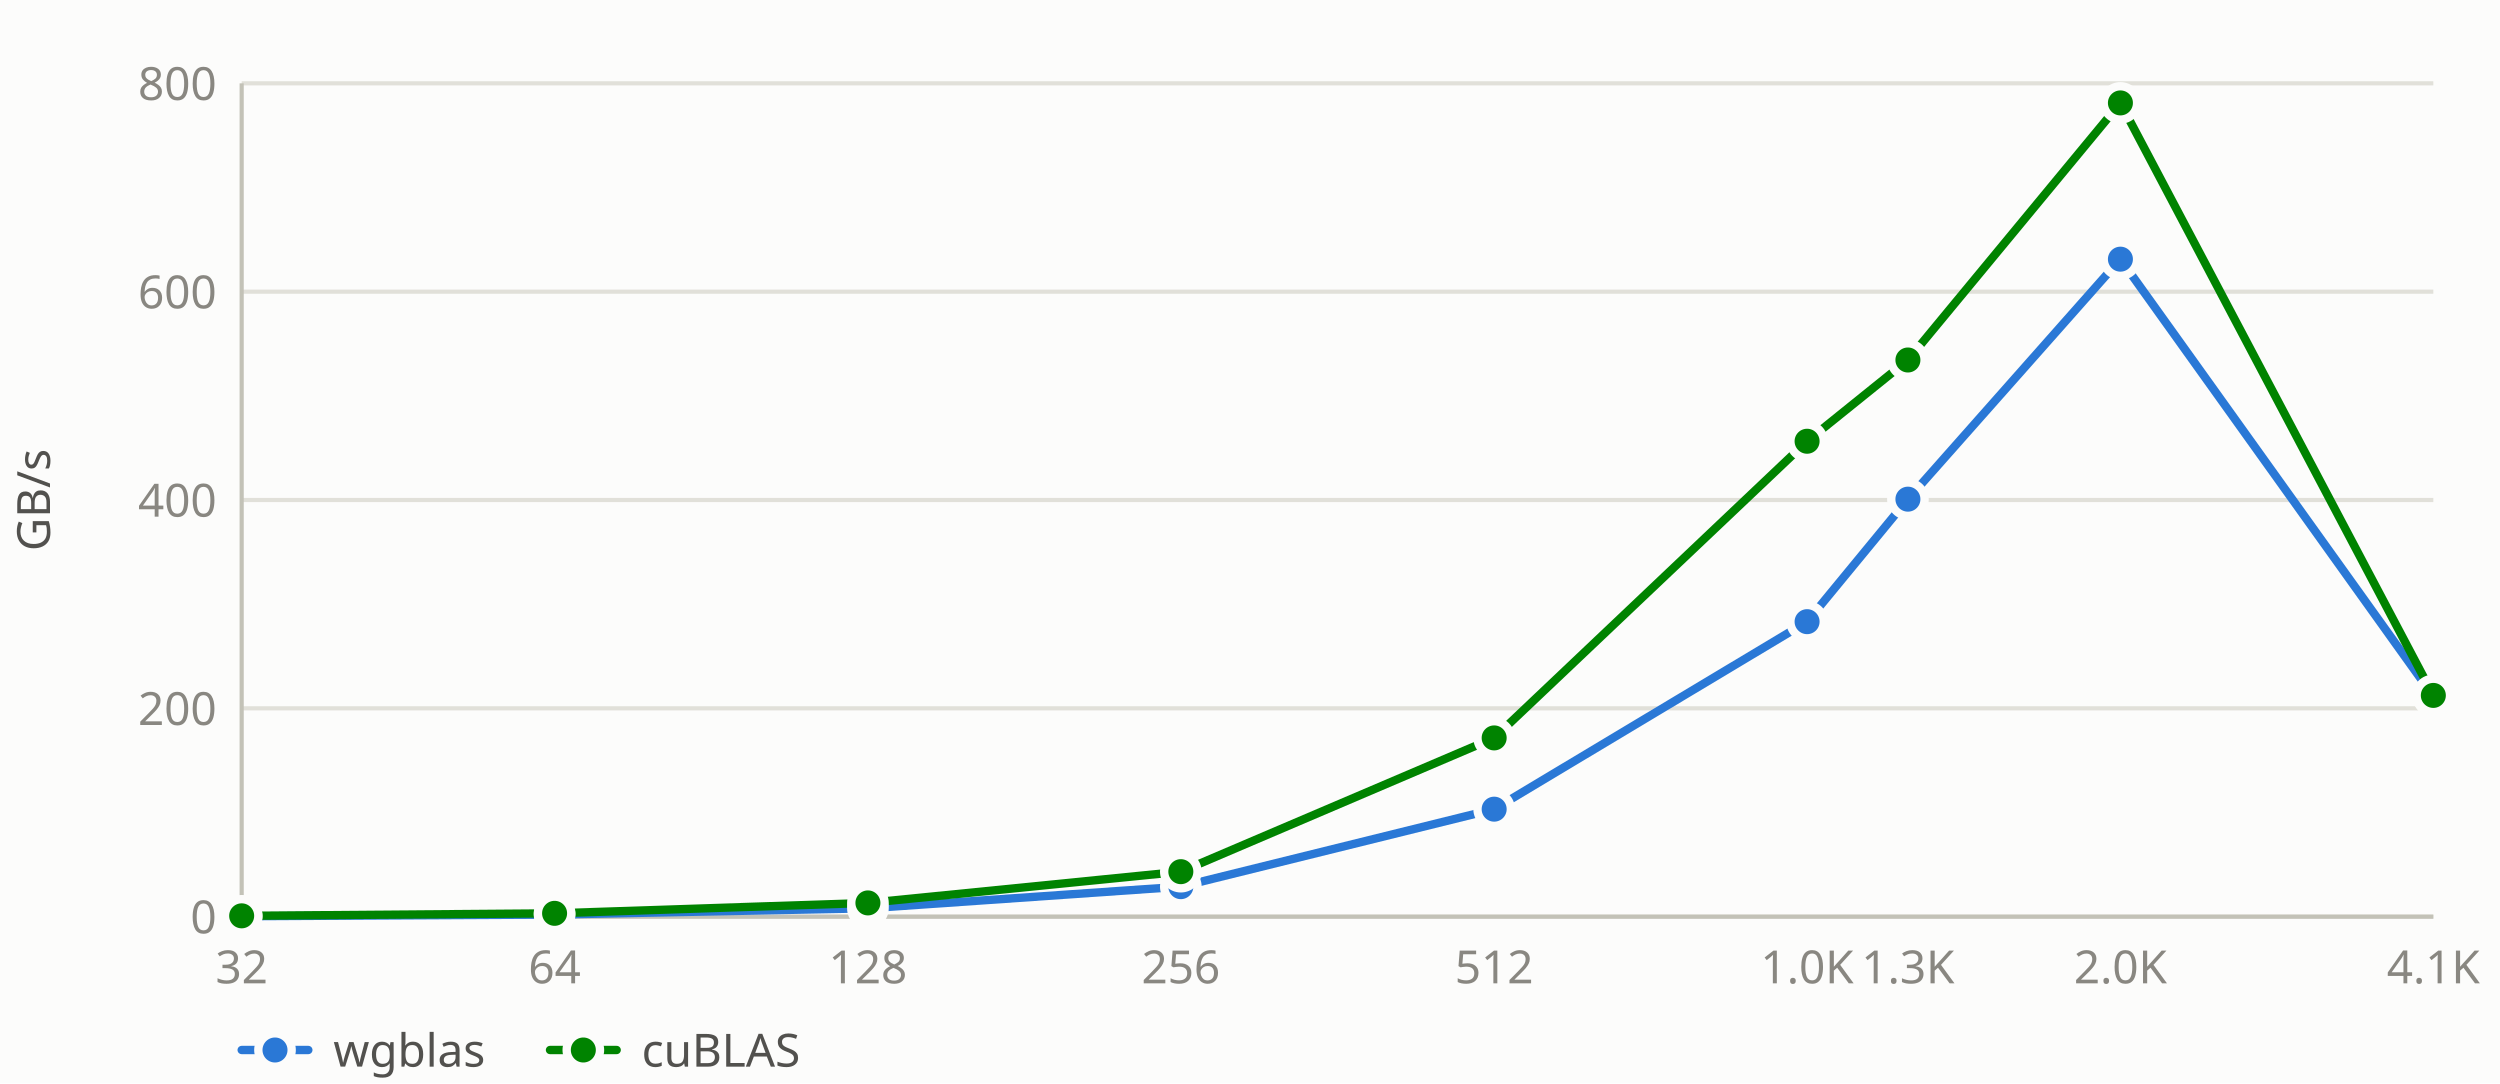
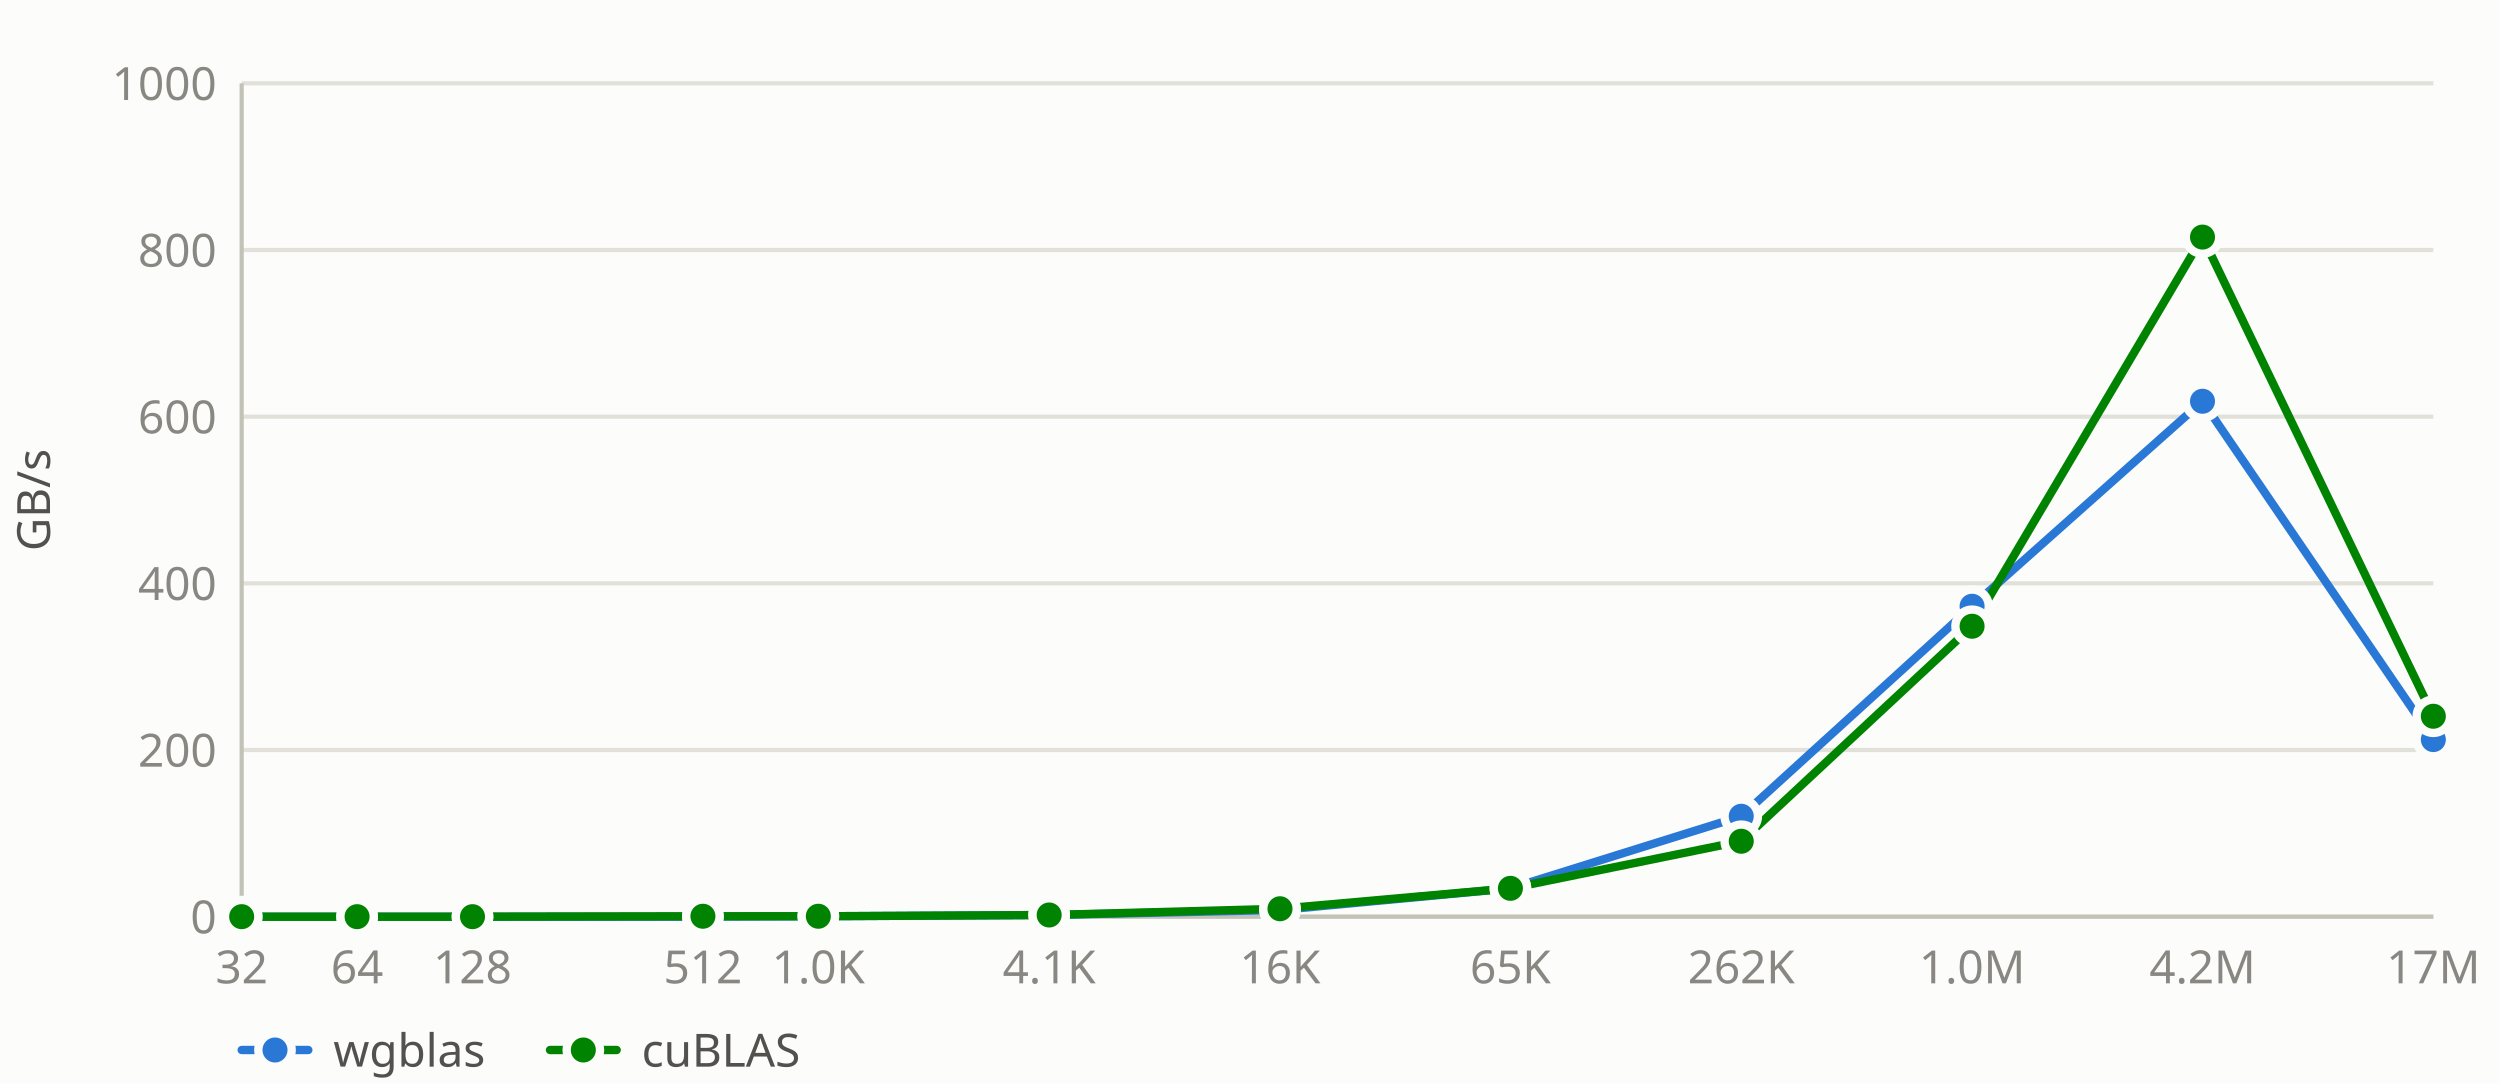
- <svg xmlns="http://www.w3.org/2000/svg" id="bc-sgemv-default-nvidia_geforce_rtx_4060_laptop_gpu-gbs" viewBox="0 0 600 260" width="600" height="260" role="img" aria-label="GB/s vs n">
-   <style>#bc-sgemv-default-nvidia_geforce_rtx_4060_laptop_gpu-gbs .bg{fill:#fcfcfb}#bc-sgemv-default-nvidia_geforce_rtx_4060_laptop_gpu-gbs .gr{stroke:#e1e0d9;stroke-width:1;fill:none}#bc-sgemv-default-nvidia_geforce_rtx_4060_laptop_gpu-gbs .ax{stroke:#c3c2b7;stroke-width:1;fill:none}#bc-sgemv-default-nvidia_geforce_rtx_4060_laptop_gpu-gbs .at{fill:#898781;font:11px/1 system-ui,sans-serif}#bc-sgemv-default-nvidia_geforce_rtx_4060_laptop_gpu-gbs .lt{fill:#52514e;font:11px/1 system-ui,sans-serif}#bc-sgemv-default-nvidia_geforce_rtx_4060_laptop_gpu-gbs .ln1{stroke:#2a78d6;fill:none;stroke-width:2;stroke-linejoin:round;stroke-linecap:round}#bc-sgemv-default-nvidia_geforce_rtx_4060_laptop_gpu-gbs .mk1{fill:#2a78d6;stroke:#fcfcfb;stroke-width:2}#bc-sgemv-default-nvidia_geforce_rtx_4060_laptop_gpu-gbs .ln2{stroke:#008300;fill:none;stroke-width:2;stroke-linejoin:round;stroke-linecap:round}#bc-sgemv-default-nvidia_geforce_rtx_4060_laptop_gpu-gbs .mk2{fill:#008300;stroke:#fcfcfb;stroke-width:2}@media(prefers-color-scheme:dark){#bc-sgemv-default-nvidia_geforce_rtx_4060_laptop_gpu-gbs .bg{fill:#1a1a19}#bc-sgemv-default-nvidia_geforce_rtx_4060_laptop_gpu-gbs .gr{stroke:#2c2c2a}#bc-sgemv-default-nvidia_geforce_rtx_4060_laptop_gpu-gbs .ax{stroke:#383835}#bc-sgemv-default-nvidia_geforce_rtx_4060_laptop_gpu-gbs .at{fill:#898781}#bc-sgemv-default-nvidia_geforce_rtx_4060_laptop_gpu-gbs .lt{fill:#c3c2b7}#bc-sgemv-default-nvidia_geforce_rtx_4060_laptop_gpu-gbs .ln1{stroke:#3987e5}#bc-sgemv-default-nvidia_geforce_rtx_4060_laptop_gpu-gbs .mk1{fill:#3987e5;stroke:#1a1a19}#bc-sgemv-default-nvidia_geforce_rtx_4060_laptop_gpu-gbs .ln2{stroke:#008300}#bc-sgemv-default-nvidia_geforce_rtx_4060_laptop_gpu-gbs .mk2{fill:#008300;stroke:#1a1a19}}:root[data-theme=dark] #bc-sgemv-default-nvidia_geforce_rtx_4060_laptop_gpu-gbs .bg{fill:#1a1a19}:root[data-theme=dark] #bc-sgemv-default-nvidia_geforce_rtx_4060_laptop_gpu-gbs .gr{stroke:#2c2c2a}:root[data-theme=dark] #bc-sgemv-default-nvidia_geforce_rtx_4060_laptop_gpu-gbs .ax{stroke:#383835}:root[data-theme=dark] #bc-sgemv-default-nvidia_geforce_rtx_4060_laptop_gpu-gbs .lt{fill:#c3c2b7}:root[data-theme=dark] #bc-sgemv-default-nvidia_geforce_rtx_4060_laptop_gpu-gbs .ln1{stroke:#3987e5}:root[data-theme=dark] #bc-sgemv-default-nvidia_geforce_rtx_4060_laptop_gpu-gbs .mk1{fill:#3987e5;stroke:#1a1a19}:root[data-theme=dark] #bc-sgemv-default-nvidia_geforce_rtx_4060_laptop_gpu-gbs .mk2{stroke:#1a1a19}</style>
+ <svg xmlns="http://www.w3.org/2000/svg" id="bc-sdot-default-nvidia_geforce_rtx_4060_laptop_gpu-gbs" viewBox="0 0 600 260" width="600" height="260" role="img" aria-label="GB/s vs n">
+   <style>#bc-sdot-default-nvidia_geforce_rtx_4060_laptop_gpu-gbs .bg{fill:#fcfcfb}#bc-sdot-default-nvidia_geforce_rtx_4060_laptop_gpu-gbs .gr{stroke:#e1e0d9;stroke-width:1;fill:none}#bc-sdot-default-nvidia_geforce_rtx_4060_laptop_gpu-gbs .ax{stroke:#c3c2b7;stroke-width:1;fill:none}#bc-sdot-default-nvidia_geforce_rtx_4060_laptop_gpu-gbs .at{fill:#898781;font:11px/1 system-ui,sans-serif}#bc-sdot-default-nvidia_geforce_rtx_4060_laptop_gpu-gbs .lt{fill:#52514e;font:11px/1 system-ui,sans-serif}#bc-sdot-default-nvidia_geforce_rtx_4060_laptop_gpu-gbs .ln1{stroke:#2a78d6;fill:none;stroke-width:2;stroke-linejoin:round;stroke-linecap:round}#bc-sdot-default-nvidia_geforce_rtx_4060_laptop_gpu-gbs .mk1{fill:#2a78d6;stroke:#fcfcfb;stroke-width:2}#bc-sdot-default-nvidia_geforce_rtx_4060_laptop_gpu-gbs .ln2{stroke:#008300;fill:none;stroke-width:2;stroke-linejoin:round;stroke-linecap:round}#bc-sdot-default-nvidia_geforce_rtx_4060_laptop_gpu-gbs .mk2{fill:#008300;stroke:#fcfcfb;stroke-width:2}@media(prefers-color-scheme:dark){#bc-sdot-default-nvidia_geforce_rtx_4060_laptop_gpu-gbs .bg{fill:#1a1a19}#bc-sdot-default-nvidia_geforce_rtx_4060_laptop_gpu-gbs .gr{stroke:#2c2c2a}#bc-sdot-default-nvidia_geforce_rtx_4060_laptop_gpu-gbs .ax{stroke:#383835}#bc-sdot-default-nvidia_geforce_rtx_4060_laptop_gpu-gbs .at{fill:#898781}#bc-sdot-default-nvidia_geforce_rtx_4060_laptop_gpu-gbs .lt{fill:#c3c2b7}#bc-sdot-default-nvidia_geforce_rtx_4060_laptop_gpu-gbs .ln1{stroke:#3987e5}#bc-sdot-default-nvidia_geforce_rtx_4060_laptop_gpu-gbs .mk1{fill:#3987e5;stroke:#1a1a19}#bc-sdot-default-nvidia_geforce_rtx_4060_laptop_gpu-gbs .ln2{stroke:#008300}#bc-sdot-default-nvidia_geforce_rtx_4060_laptop_gpu-gbs .mk2{fill:#008300;stroke:#1a1a19}}:root[data-theme=dark] #bc-sdot-default-nvidia_geforce_rtx_4060_laptop_gpu-gbs .bg{fill:#1a1a19}:root[data-theme=dark] #bc-sdot-default-nvidia_geforce_rtx_4060_laptop_gpu-gbs .gr{stroke:#2c2c2a}:root[data-theme=dark] #bc-sdot-default-nvidia_geforce_rtx_4060_laptop_gpu-gbs .ax{stroke:#383835}:root[data-theme=dark] #bc-sdot-default-nvidia_geforce_rtx_4060_laptop_gpu-gbs .lt{fill:#c3c2b7}:root[data-theme=dark] #bc-sdot-default-nvidia_geforce_rtx_4060_laptop_gpu-gbs .ln1{stroke:#3987e5}:root[data-theme=dark] #bc-sdot-default-nvidia_geforce_rtx_4060_laptop_gpu-gbs .mk1{fill:#3987e5;stroke:#1a1a19}:root[data-theme=dark] #bc-sdot-default-nvidia_geforce_rtx_4060_laptop_gpu-gbs .mk2{stroke:#1a1a19}</style>
  <rect class="bg" width="600" height="260" />
  <line class="gr" x1="58" y1="220.0" x2="584" y2="220.0" />
-   <line class="gr" x1="58" y1="170.0" x2="584" y2="170.0" />
-   <line class="gr" x1="58" y1="120.0" x2="584" y2="120.0" />
-   <line class="gr" x1="58" y1="70.0" x2="584" y2="70.0" />
+   <line class="gr" x1="58" y1="180.0" x2="584" y2="180.0" />
+   <line class="gr" x1="58" y1="140.0" x2="584" y2="140.0" />
+   <line class="gr" x1="58" y1="100.0" x2="584" y2="100.0" />
+   <line class="gr" x1="58" y1="60.0" x2="584" y2="60.0" />
  <line class="gr" x1="58" y1="20.0" x2="584" y2="20.0" />
  <line class="ax" x1="58" y1="20" x2="58" y2="220" />
  <line class="ax" x1="58" y1="220" x2="584" y2="220" />
  <text class="at" x="52" y="224.0" text-anchor="end">0</text>
-   <text class="at" x="52" y="174.0" text-anchor="end">200</text>
-   <text class="at" x="52" y="124.0" text-anchor="end">400</text>
-   <text class="at" x="52" y="74.0" text-anchor="end">600</text>
-   <text class="at" x="52" y="24.0" text-anchor="end">800</text>
+   <text class="at" x="52" y="184.0" text-anchor="end">200</text>
+   <text class="at" x="52" y="144.0" text-anchor="end">400</text>
+   <text class="at" x="52" y="104.0" text-anchor="end">600</text>
+   <text class="at" x="52" y="64.0" text-anchor="end">800</text>
+   <text class="at" x="52" y="24.0" text-anchor="end">1000</text>
  <text class="lt" x="12" y="120.0" text-anchor="middle" transform="rotate(-90 12 120.0)">GB/s</text>
  <text class="at" x="58.0" y="236" text-anchor="middle">32</text>
-   <text class="at" x="133.1" y="236" text-anchor="middle">64</text>
-   <text class="at" x="208.3" y="236" text-anchor="middle">128</text>
-   <text class="at" x="283.4" y="236" text-anchor="middle">256</text>
-   <text class="at" x="358.6" y="236" text-anchor="middle">512</text>
-   <text class="at" x="433.7" y="236" text-anchor="middle">1.0K</text>
-   <text class="at" x="457.9" y="236" text-anchor="middle">1.3K</text>
-   <text class="at" x="508.9" y="236" text-anchor="middle">2.0K</text>
-   <text class="at" x="584.0" y="236" text-anchor="middle">4.1K</text>
-   <polyline class="ln1" points="58.0,219.9 133.1,219.5 208.3,218.0 283.4,212.8 358.6,194.2 433.7,149.2 457.9,119.8 508.9,62.2 584.0,167.1" />
-   <polyline class="ln2" points="58.0,219.8 133.1,219.2 208.3,216.7 283.4,209.2 358.6,177.1 433.7,105.9 457.9,86.4 508.9,24.7 584.0,166.9" />
-   <circle class="mk1" cx="58.0" cy="219.9" r="4" />
-   <circle class="mk1" cx="133.1" cy="219.5" r="4" />
-   <circle class="mk1" cx="208.3" cy="218.0" r="4" />
-   <circle class="mk1" cx="283.4" cy="212.8" r="4" />
-   <circle class="mk1" cx="358.6" cy="194.2" r="4" />
-   <circle class="mk1" cx="433.7" cy="149.2" r="4" />
-   <circle class="mk1" cx="457.9" cy="119.8" r="4" />
-   <circle class="mk1" cx="508.9" cy="62.2" r="4" />
-   <circle class="mk1" cx="584.0" cy="167.1" r="4" />
-   <circle class="mk2" cx="58.0" cy="219.8" r="4" />
-   <circle class="mk2" cx="133.1" cy="219.2" r="4" />
-   <circle class="mk2" cx="208.3" cy="216.7" r="4" />
-   <circle class="mk2" cx="283.4" cy="209.2" r="4" />
-   <circle class="mk2" cx="358.6" cy="177.1" r="4" />
-   <circle class="mk2" cx="433.7" cy="105.9" r="4" />
-   <circle class="mk2" cx="457.9" cy="86.4" r="4" />
-   <circle class="mk2" cx="508.9" cy="24.7" r="4" />
-   <circle class="mk2" cx="584.0" cy="166.9" r="4" />
+   <text class="at" x="85.7" y="236" text-anchor="middle">64</text>
+   <text class="at" x="113.4" y="236" text-anchor="middle">128</text>
+   <text class="at" x="168.7" y="236" text-anchor="middle">512</text>
+   <text class="at" x="196.4" y="236" text-anchor="middle">1.0K</text>
+   <text class="at" x="251.8" y="236" text-anchor="middle">4.1K</text>
+   <text class="at" x="307.2" y="236" text-anchor="middle">16K</text>
+   <text class="at" x="362.5" y="236" text-anchor="middle">65K</text>
+   <text class="at" x="417.9" y="236" text-anchor="middle">262K</text>
+   <text class="at" x="473.3" y="236" text-anchor="middle">1.0M</text>
+   <text class="at" x="528.6" y="236" text-anchor="middle">4.2M</text>
+   <text class="at" x="584.0" y="236" text-anchor="middle">17M</text>
+   <polyline class="ln1" points="58.0,220.0 85.7,220.0 113.4,220.0 168.7,220.0 196.4,219.9 251.8,219.6 307.2,218.4 362.5,213.2 417.9,195.9 473.3,145.5 528.6,96.3 584.0,177.5" />
+   <polyline class="ln2" points="58.0,220.0 85.7,220.0 113.4,220.0 168.7,219.9 196.4,219.9 251.8,219.6 307.2,218.1 362.5,213.2 417.9,201.9 473.3,150.3 528.6,56.9 584.0,171.9" />
+   <circle class="mk1" cx="58.0" cy="220.0" r="4" />
+   <circle class="mk1" cx="85.7" cy="220.0" r="4" />
+   <circle class="mk1" cx="113.4" cy="220.0" r="4" />
+   <circle class="mk1" cx="168.7" cy="220.0" r="4" />
+   <circle class="mk1" cx="196.4" cy="219.9" r="4" />
+   <circle class="mk1" cx="251.8" cy="219.6" r="4" />
+   <circle class="mk1" cx="307.2" cy="218.4" r="4" />
+   <circle class="mk1" cx="362.5" cy="213.2" r="4" />
+   <circle class="mk1" cx="417.9" cy="195.9" r="4" />
+   <circle class="mk1" cx="473.3" cy="145.5" r="4" />
+   <circle class="mk1" cx="528.6" cy="96.3" r="4" />
+   <circle class="mk1" cx="584.0" cy="177.5" r="4" />
+   <circle class="mk2" cx="58.0" cy="220.0" r="4" />
+   <circle class="mk2" cx="85.7" cy="220.0" r="4" />
+   <circle class="mk2" cx="113.4" cy="220.0" r="4" />
+   <circle class="mk2" cx="168.7" cy="219.9" r="4" />
+   <circle class="mk2" cx="196.4" cy="219.9" r="4" />
+   <circle class="mk2" cx="251.8" cy="219.6" r="4" />
+   <circle class="mk2" cx="307.2" cy="218.1" r="4" />
+   <circle class="mk2" cx="362.5" cy="213.2" r="4" />
+   <circle class="mk2" cx="417.9" cy="201.9" r="4" />
+   <circle class="mk2" cx="473.3" cy="150.3" r="4" />
+   <circle class="mk2" cx="528.6" cy="56.9" r="4" />
+   <circle class="mk2" cx="584.0" cy="171.9" r="4" />
  <line class="ln1" x1="58" y1="252" x2="74" y2="252" />
  <circle class="mk1" cx="66" cy="252" r="4" />
  <text class="lt" x="80" y="256">wgblas</text>
  <line class="ln2" x1="132" y1="252" x2="148" y2="252" />
  <circle class="mk2" cx="140" cy="252" r="4" />
  <text class="lt" x="154" y="256">cuBLAS</text>
</svg>
